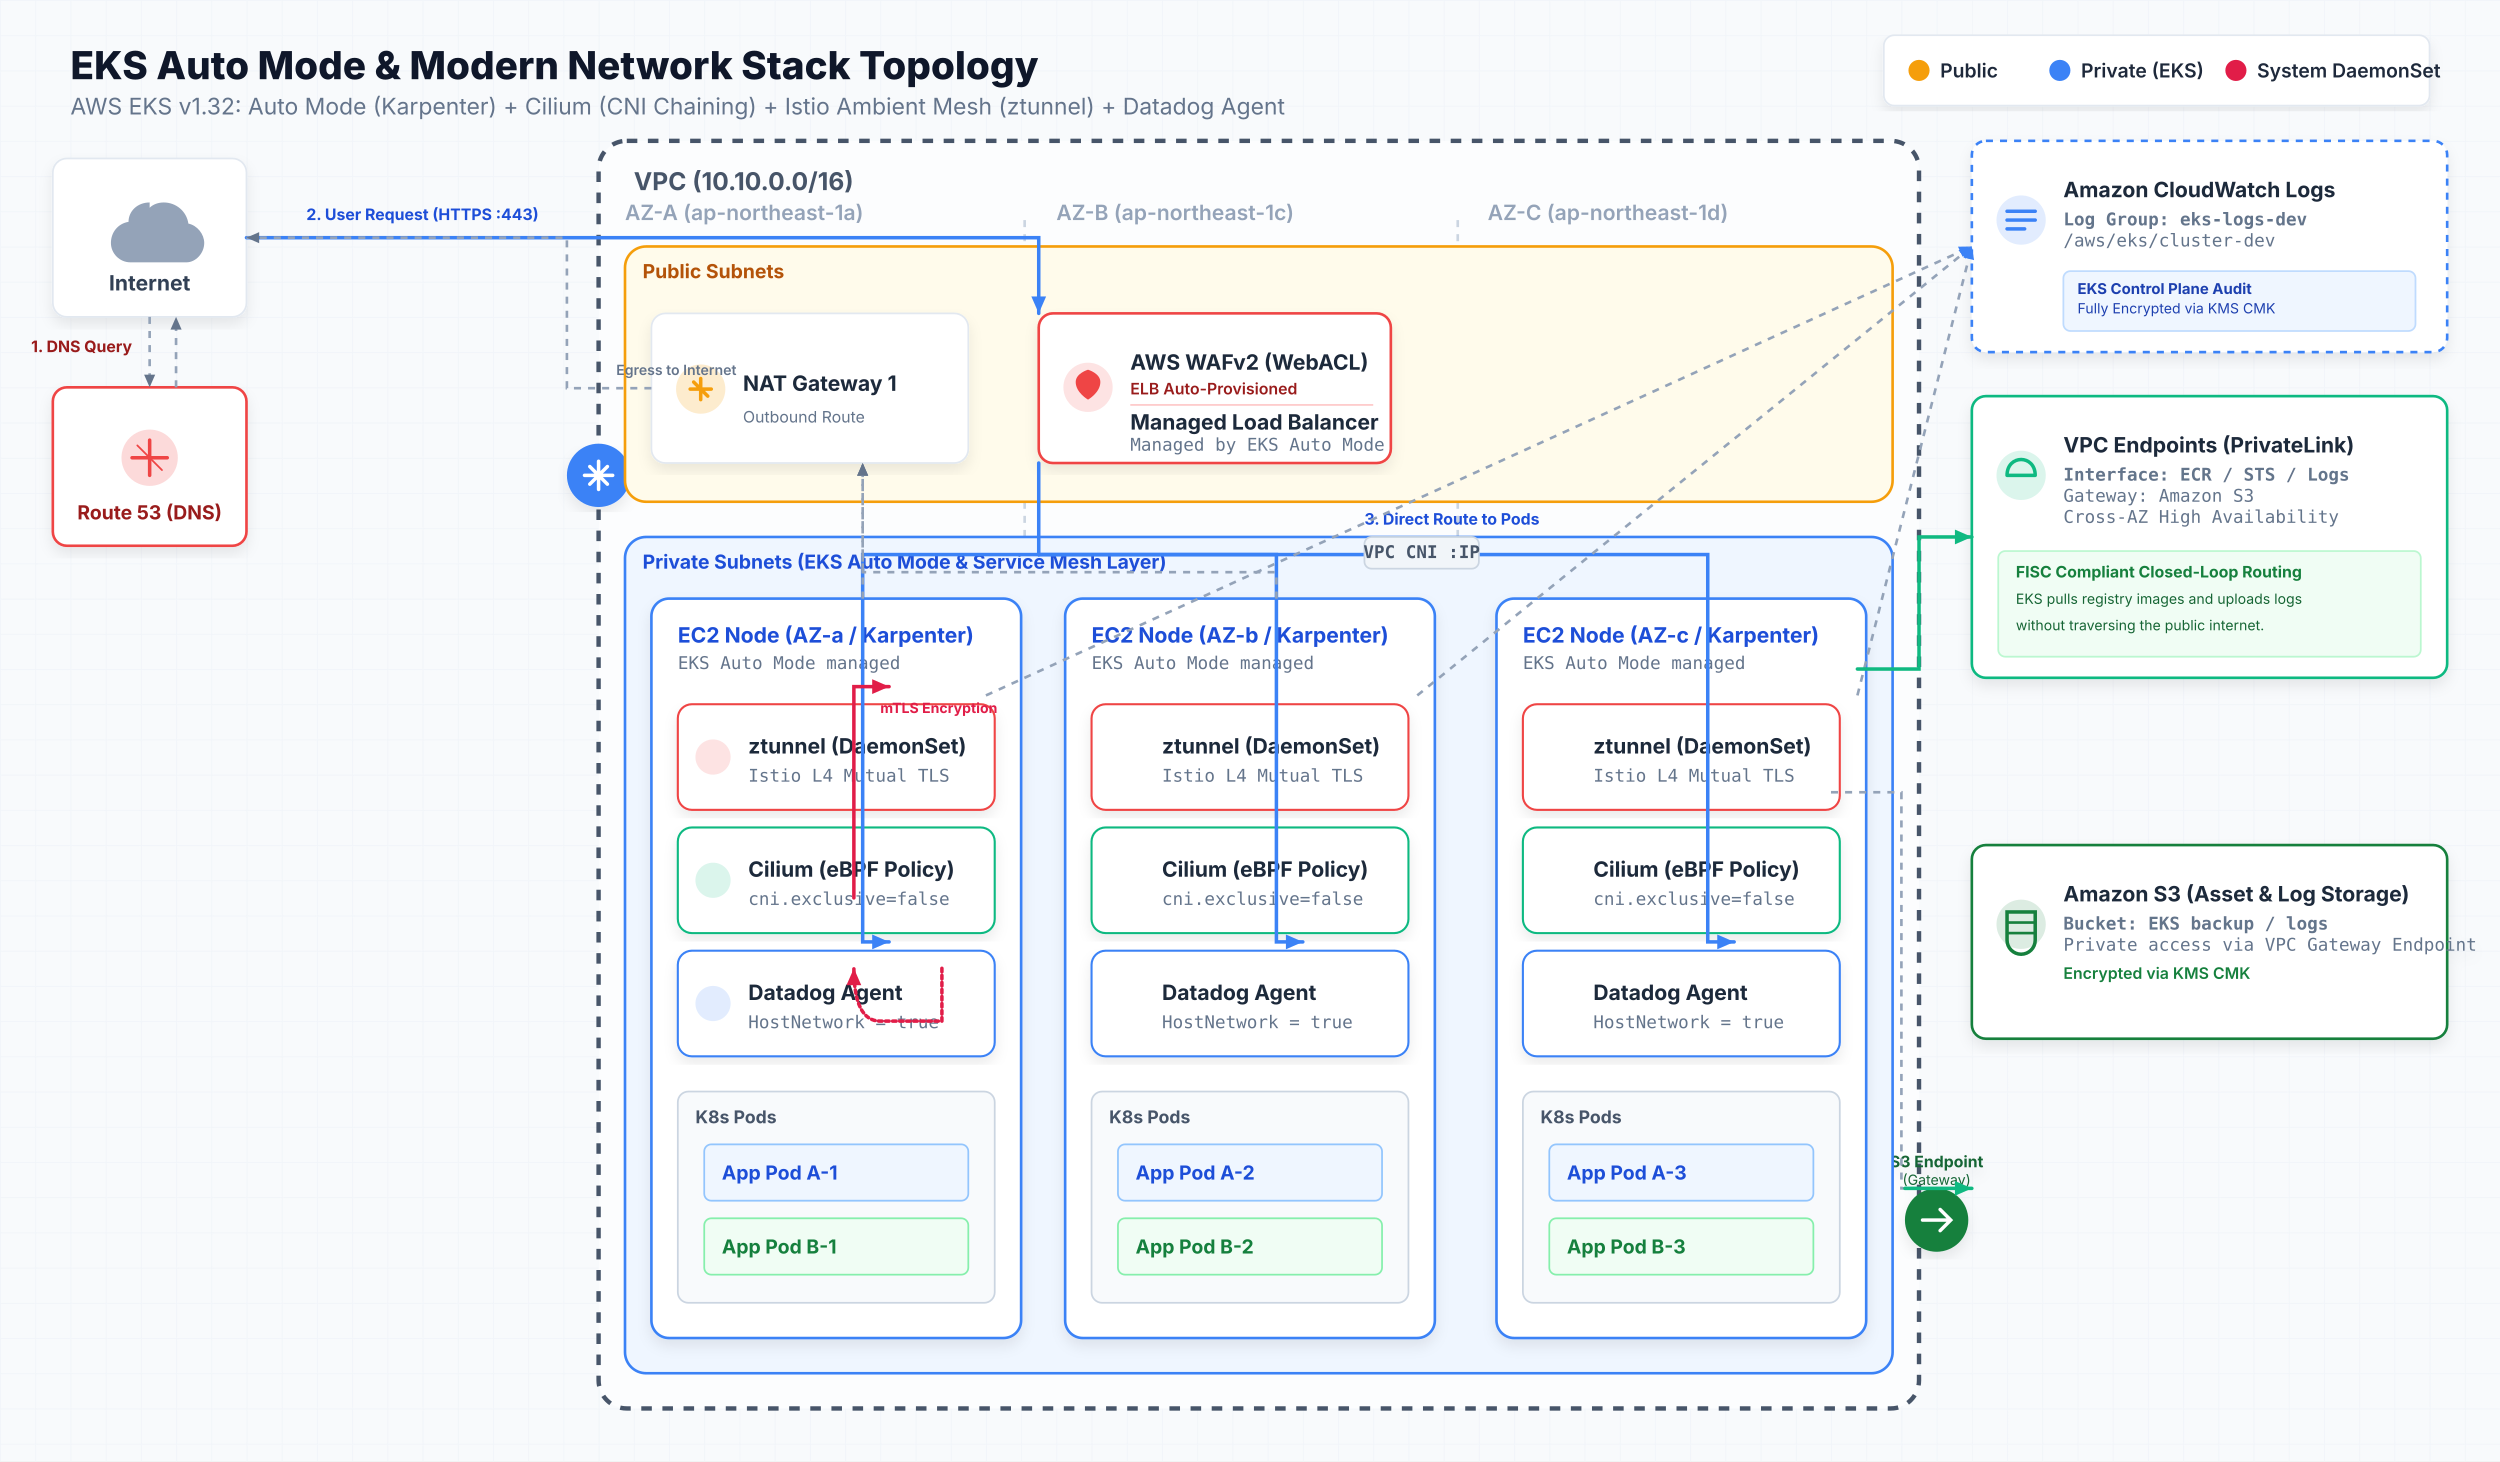
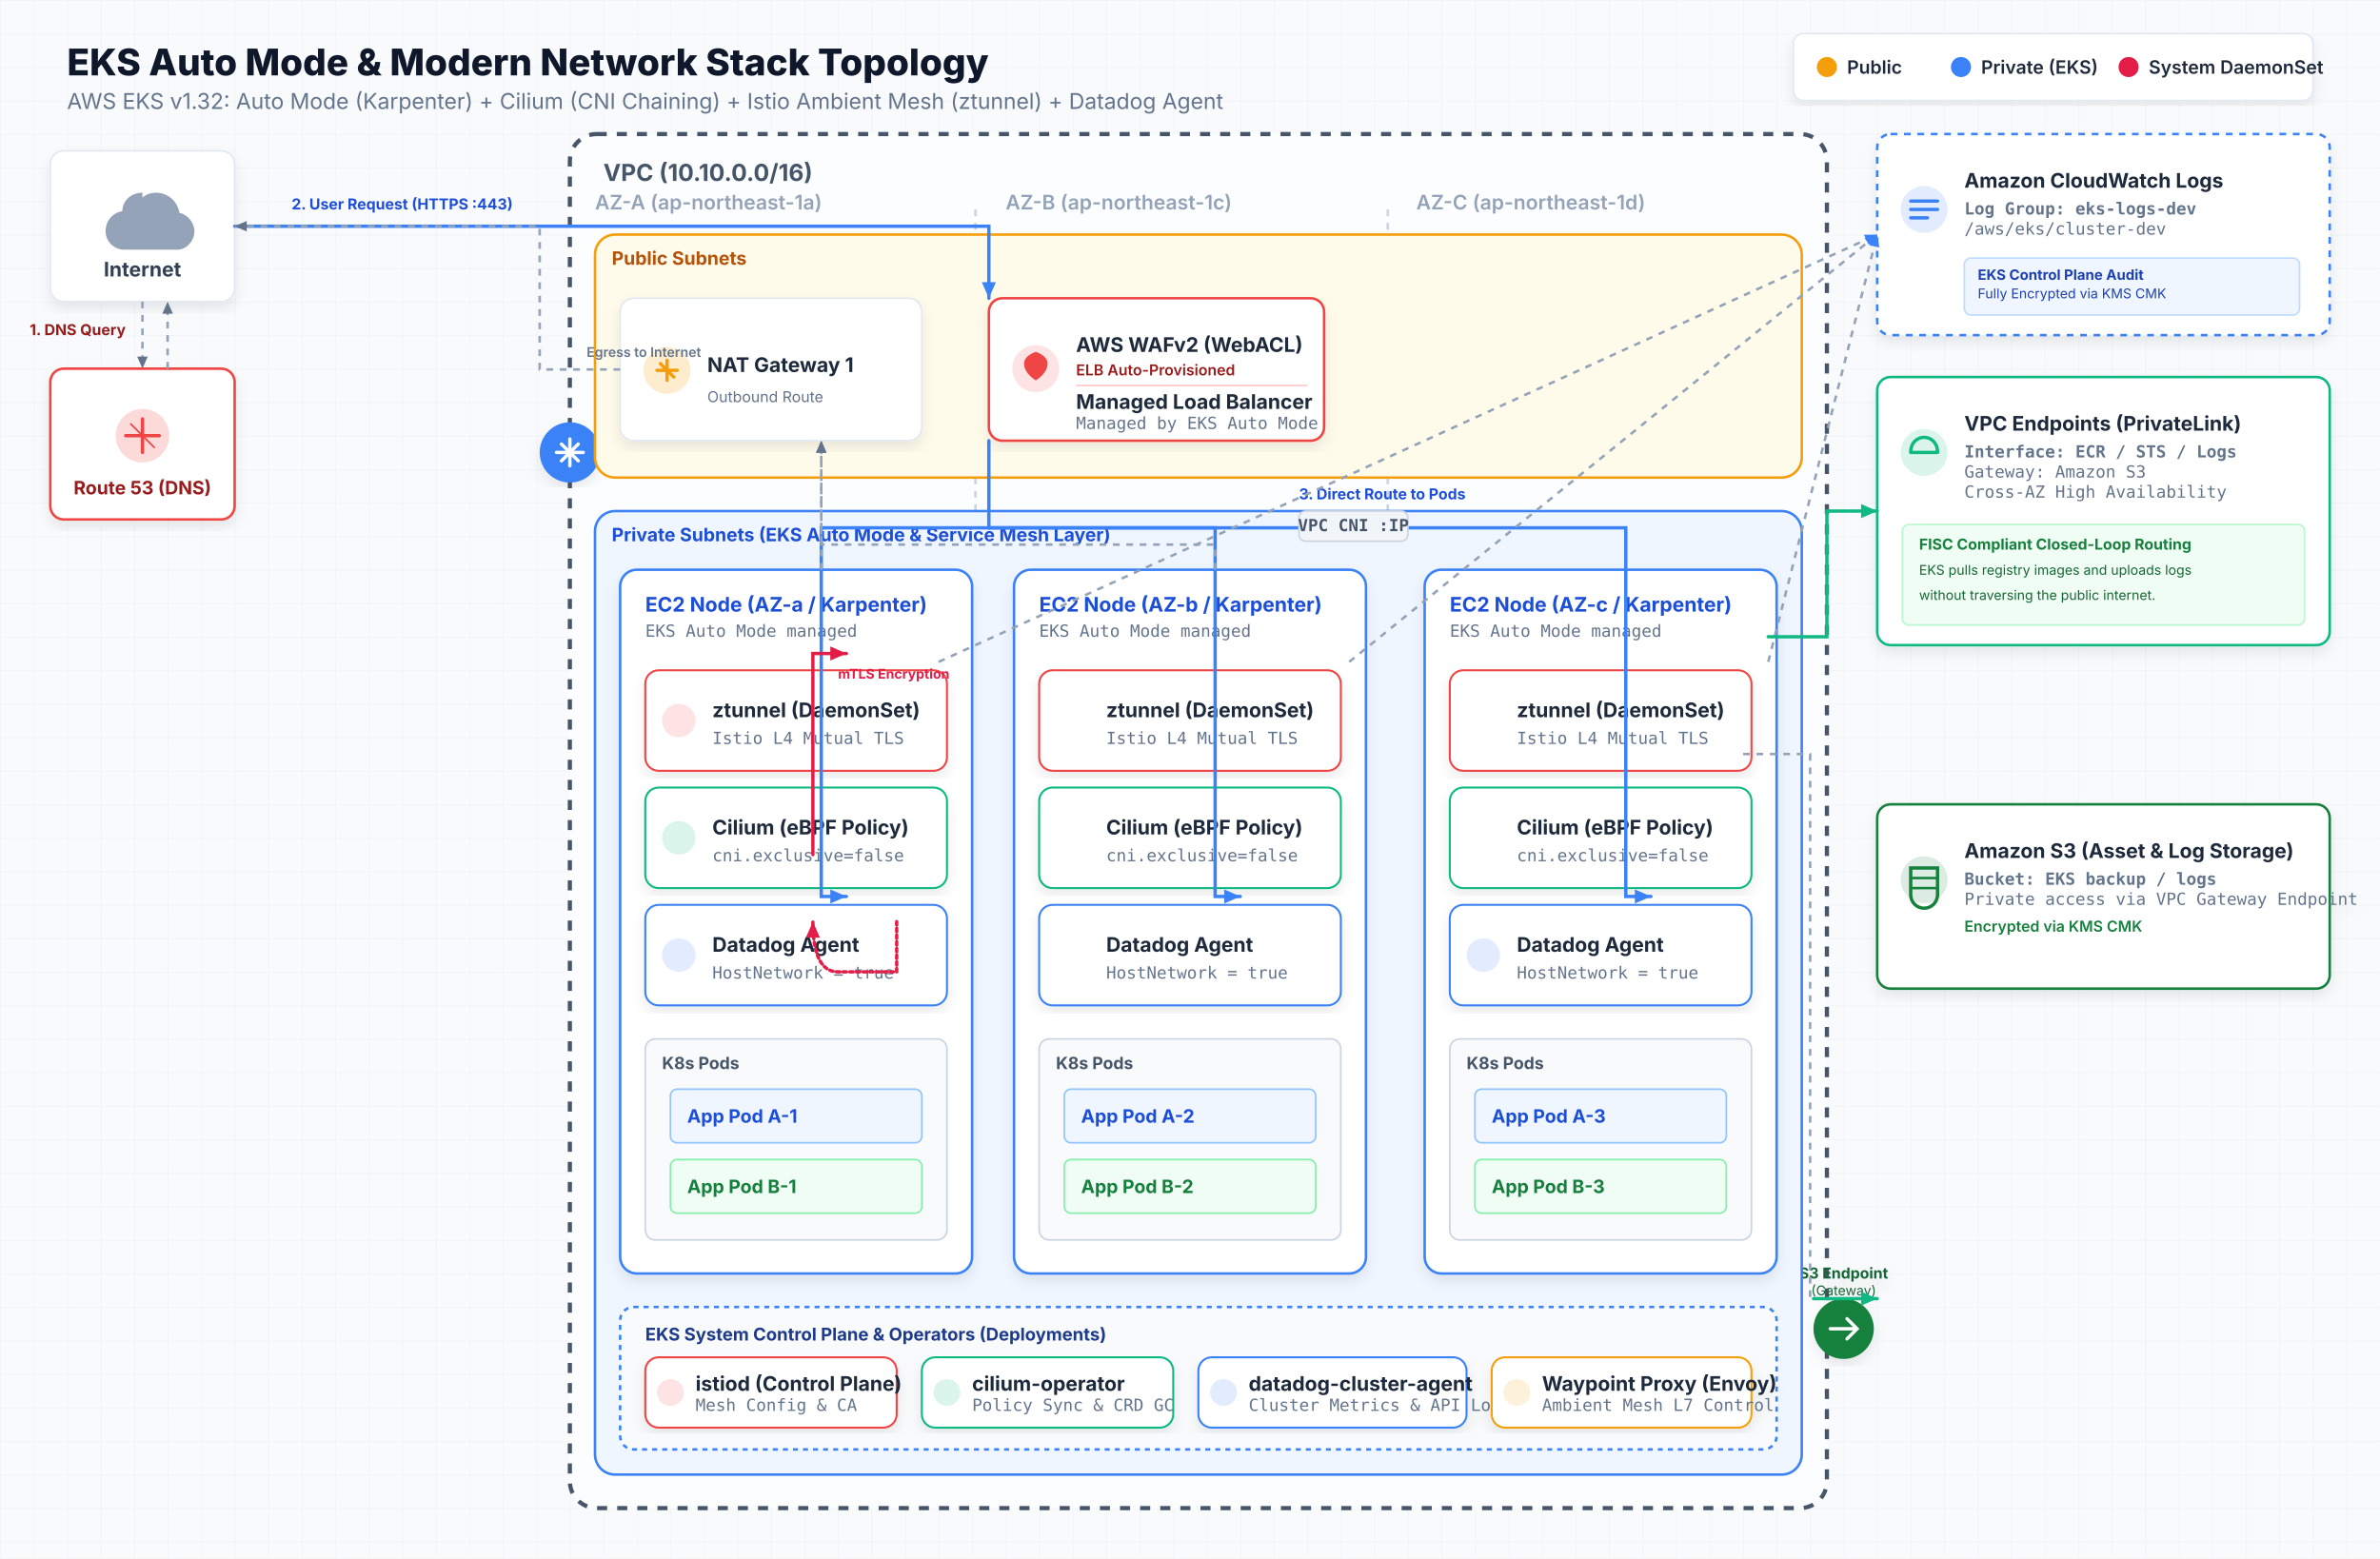
- <svg xmlns="http://www.w3.org/2000/svg" width="1420" height="830" viewBox="0 0 1420 830">
+ <svg xmlns="http://www.w3.org/2000/svg" width="1420" height="930" viewBox="0 0 1420 930">
  <defs>
    <pattern id="grid" width="20" height="20" patternUnits="userSpaceOnUse">
      <path d="M 20 0 L 0 0 0 20" fill="none" stroke="#f1f5f9" stroke-width="1" />
    </pattern>
    <filter id="shadow" x="-8%" y="-8%" width="116%" height="116%">
      <feDropShadow dx="0" dy="4" stdDeviation="4" flood-color="#0f172a" flood-opacity="0.08" />
    </filter>
    <marker id="arrow" viewBox="0 0 10 10" refX="8" refY="5" markerWidth="6" markerHeight="6" orient="auto-start-reverse">
      <path d="M 0 1.5 L 8 5 L 0 8.5 z" fill="#64748b" />
    </marker>
    <marker id="arrow-blue" viewBox="0 0 10 10" refX="8" refY="5" markerWidth="6" markerHeight="6" orient="auto-start-reverse">
      <path d="M 0 1.5 L 8 5 L 0 8.5 z" fill="#3b82f6" />
    </marker>
    <marker id="arrow-green" viewBox="0 0 10 10" refX="8" refY="5" markerWidth="6" markerHeight="6" orient="auto-start-reverse">
      <path d="M 0 1.5 L 8 5 L 0 8.5 z" fill="#10b981" />
    </marker>
    <marker id="arrow-red" viewBox="0 0 10 10" refX="8" refY="5" markerWidth="6" markerHeight="6" orient="auto-start-reverse">
      <path d="M 0 1.5 L 8 5 L 0 8.5 z" fill="#e11d48" />
    </marker>
  </defs>
  <style>
    .font-all { font-family: Inter, system-ui, -apple-system, sans-serif; }
    .title-main { font-size: 22px; font-weight: 800; fill: #0f172a; }
    .title-sub { font-size: 13px; fill: #64748b; }
    .vpc-box { fill: #fcfdfe; stroke: #475569; stroke-width: 2.5; stroke-dasharray: 6 6; rx: 16; }
    .vpc-label { font-size: 14px; font-weight: 700; fill: #475569; }
    .az-line { stroke: #cbd5e1; stroke-width: 1.5; stroke-dasharray: 4 4; }
    .az-label { font-size: 12px; font-weight: 600; fill: #94a3b8; }
    
    /* Subnet Styles */
    .subnet-public { fill: #fffbeb; stroke: #f59e0b; stroke-width: 1.5; rx: 12; }
    .subnet-private { fill: #eff6ff; stroke: #3b82f6; stroke-width: 1.5; rx: 12; }
    .subnet-title { font-size: 11px; font-weight: 700; }
    .subnet-title.pub { fill: #b45309; }
    .subnet-title.priv { fill: #1d4ed8; }

    /* Card Styles */
    .card { fill: #ffffff; stroke: #e2e8f0; stroke-width: 1; rx: 8; }
    .card-title { font-size: 12px; font-weight: 700; fill: #1e293b; }
    .card-subtitle { font-size: 10px; fill: #64748b; font-family: monospace; }
    
    /* Connections */
    .flow-line { stroke: #64748b; stroke-width: 2; fill: none; stroke-linecap: round; }
    .flow-line-blue { stroke: #3b82f6; stroke-width: 2; fill: none; stroke-linecap: round; }
    .flow-line-green { stroke: #10b981; stroke-width: 2; fill: none; stroke-linecap: round; }
    .flow-line-red { stroke: #e11d48; stroke-width: 2; fill: none; stroke-linecap: round; }
    .flow-line-dash { stroke: #94a3b8; stroke-width: 1.5; fill: none; stroke-dasharray: 4 4; }
    .port-badge { fill: #f1f5f9; stroke: #cbd5e1; stroke-width: 1; rx: 4; }
    .port-text { font-size: 10px; font-weight: 700; fill: #475569; text-anchor: middle; font-family: monospace; }
  </style>
  <rect width="100%" height="100%" fill="#f8fafc" />
  <rect width="100%" height="100%" fill="url(#grid)" />
  <g class="font-all">
    <text x="40" y="45" class="title-main">EKS Auto Mode &amp; Modern Network Stack Topology</text>
    <text x="40" y="65" class="title-sub">AWS EKS v1.32: Auto Mode (Karpenter) + Cilium (CNI Chaining) + Istio Ambient Mesh (ztunnel) + Datadog Agent</text>
    <g transform="translate(1070, 20)">
      <rect x="0" y="0" width="310" height="40" fill="#ffffff" stroke="#e2e8f0" rx="6" filter="url(#shadow)" />
      <circle cx="20" cy="20" r="6" fill="#f59e0b" />
      <text x="32" y="24" font-size="11" font-weight="600" fill="#1e293b">Public</text>
      <circle cx="100" cy="20" r="6" fill="#3b82f6" />
      <text x="112" y="24" font-size="11" font-weight="600" fill="#1e293b">Private (EKS)</text>
      <circle cx="200" cy="20" r="6" fill="#e11d48" />
      <text x="212" y="24" font-size="11" font-weight="600" fill="#1e293b">System DaemonSet</text>
    </g>
    <g transform="translate(30, 90)" filter="url(#shadow)">
      <rect width="110" height="90" class="card" />
      <path d="M 55 25 C 48 25, 43 30, 43 36 C 37 37, 33 42, 33 48 C 33 54, 38 59, 44 59 L 76 59 C 81 59, 86 54, 86 48 C 86 43, 82 38, 77 37 C 76 30, 70 25, 63 25 C 60 25, 57 26, 55 28 Z" fill="#94a3b8" />
      <text x="55" y="75" text-anchor="middle" font-size="12" font-weight="700" fill="#334155">Internet</text>
    </g>
    <g transform="translate(30, 220)" filter="url(#shadow)">
      <rect width="110" height="90" class="card" style="stroke: #ef4444; stroke-width: 1.5;" />
      <circle cx="55" cy="40" r="16" fill="#ef4444" opacity="0.2" />
      <path d="M 45 40 L 65 40 M 55 30 L 55 50" stroke="#ef4444" stroke-width="2" stroke-linecap="round" fill="none" />
      <path d="M 48 33 L 62 47" stroke="#ef4444" stroke-linecap="round" fill="none" />
      <text x="55" y="75" text-anchor="middle" font-size="11" font-weight="700" fill="#991b1b">Route 53 (DNS)</text>
    </g>
    <g transform="translate(340, 80)">
-       <rect width="750" height="720" class="vpc-box" />
+       <rect width="750" height="820" class="vpc-box" />
      <text x="20" y="28" class="vpc-label">VPC (10.10.0.0/16)</text>
      <g transform="translate(-18, 172)" filter="url(#shadow)">
        <circle cx="18" cy="18" r="18" fill="#3b82f6" />
        <path d="M 10 18 L 26 18 M 18 10 L 18 26 M 13 13 L 23 23 M 13 23 L 23 13" stroke="#ffffff" stroke-width="2" stroke-linecap="round" />
        <text x="42" y="22" font-size="10" font-weight="700" fill="#1d4ed8">IGW</text>
      </g>
-       <g transform="translate(742, 595)" filter="url(#shadow)">
+       <g transform="translate(742, 695)" filter="url(#shadow)">
        <circle cx="18" cy="18" r="18" fill="#15803d" />
        <path d="M 10 18 L 26 18 M 20 12 L 26 18 L 20 24" stroke="#ffffff" stroke-width="2" stroke-linecap="round" fill="none" />
        <text x="18" y="-12" font-size="9" font-weight="700" fill="#166534" text-anchor="middle">S3 Endpoint</text>
        <text x="18" y="-2" font-size="8" fill="#166534" text-anchor="middle">(Gateway)</text>
      </g>
-       <line x1="242" y1="45" x2="242" y2="700" class="az-line" />
-       <line x1="488" y1="45" x2="488" y2="700" class="az-line" />
+       <line x1="242" y1="45" x2="242" y2="800" class="az-line" />
+       <line x1="488" y1="45" x2="488" y2="800" class="az-line" />
      <text x="15" y="45" class="az-label">AZ-A (ap-northeast-1a)</text>
      <text x="260" y="45" class="az-label">AZ-B (ap-northeast-1c)</text>
      <text x="505" y="45" class="az-label">AZ-C (ap-northeast-1d)</text>
      <g transform="translate(15, 60)">
        <rect width="720" height="145" class="subnet-public" />
        <text x="10" y="18" class="subnet-title pub">Public Subnets</text>
        <g transform="translate(15, 38)" filter="url(#shadow)">
          <rect width="180" height="85" class="card" />
          <circle cx="28" cy="43" r="14" fill="#f59e0b" opacity="0.2" />
          <path d="M 22 43 L 34 43 M 28 37 L 28 49 M 24 39 L 32 47" stroke="#f59e0b" stroke-width="2" stroke-linecap="round" fill="none" />
          <text x="52" y="44" class="card-title">NAT Gateway 1</text>
          <text x="52" y="62" font-size="9" fill="#64748b">Outbound Route</text>
        </g>
        <g transform="translate(235, 38)" filter="url(#shadow)">
          <rect width="200" height="85" class="card" style="stroke: #ef4444; stroke-width: 1.5;" />
          <circle cx="28" cy="42" r="14" fill="#ef4444" opacity="0.15" />
          <path d="M 28 32 C 28 32, 35 34, 35 39 C 35 45, 28 49, 28 49 C 28 49, 21 45, 21 39 C 21 34, 28 32, 28 32 Z" fill="#ef4444" />
          <text x="52" y="32" class="card-title" fill="#b91c1c">AWS WAFv2 (WebACL)</text>
          <text x="52" y="46" font-size="9" font-weight="600" fill="#991b1b">ELB Auto-Provisioned</text>
          <line x1="52" y1="52" x2="190" y2="52" stroke="#fecaca" stroke-width="1" />
          <text x="52" y="66" class="card-title" font-size="11">Managed Load Balancer</text>
          <text x="52" y="78" class="card-subtitle" font-size="8">Managed by EKS Auto Mode</text>
        </g>
      </g>
      <g transform="translate(15, 225)">
-         <rect width="720" height="475" class="subnet-private" />
+         <rect width="720" height="575" class="subnet-private" />
        <text x="10" y="18" class="subnet-title priv">Private Subnets (EKS Auto Mode &amp; Service Mesh Layer)</text>
        <g transform="translate(15, 35)">
          <rect width="210" height="420" rx="10" fill="#ffffff" stroke="#3b82f6" stroke-width="1.5" filter="url(#shadow)" />
          <text x="15" y="25" font-size="12" font-weight="700" fill="#1d4ed8">EC2 Node (AZ-a / Karpenter)</text>
          <text x="15" y="40" class="card-subtitle">EKS Auto Mode managed</text>
          <g transform="translate(15, 60)" filter="url(#shadow)">
            <rect width="180" height="60" class="card" style="stroke: #ef4444; stroke-width: 1.2;" />
            <circle cx="20" cy="30" r="10" fill="#ef4444" opacity="0.15" />
            <text x="40" y="28" class="card-title" fill="#be123c">ztunnel (DaemonSet)</text>
            <text x="40" y="44" class="card-subtitle">Istio L4 Mutual TLS</text>
          </g>
          <g transform="translate(15, 130)" filter="url(#shadow)">
            <rect width="180" height="60" class="card" style="stroke: #10b981; stroke-width: 1.2;" />
            <circle cx="20" cy="30" r="10" fill="#10b981" opacity="0.15" />
            <text x="40" y="28" class="card-title" fill="#047857">Cilium (eBPF Policy)</text>
            <text x="40" y="44" class="card-subtitle">cni.exclusive=false</text>
          </g>
          <g transform="translate(15, 200)" filter="url(#shadow)">
            <rect width="180" height="60" class="card" style="stroke: #3b82f6; stroke-width: 1.2;" />
            <circle cx="20" cy="30" r="10" fill="#3b82f6" opacity="0.15" />
            <text x="40" y="28" class="card-title" fill="#1d4ed8">Datadog Agent</text>
            <text x="40" y="44" class="card-subtitle">HostNetwork = true</text>
          </g>
          <g transform="translate(15, 280)">
            <rect width="180" height="120" rx="6" fill="#f8fafc" stroke="#cbd5e1" />
            <text x="10" y="18" font-size="10" font-weight="700" fill="#475569">K8s Pods</text>
            <rect x="15" y="30" width="150" height="32" rx="4" fill="#eff6ff" stroke="#93c5fd" />
            <text x="25" y="50" font-size="11" font-weight="700" fill="#1d4ed8">App Pod A-1</text>
            <rect x="15" y="72" width="150" height="32" rx="4" fill="#f0fdf4" stroke="#86efac" />
            <text x="25" y="92" font-size="11" font-weight="700" fill="#15803d">App Pod B-1</text>
          </g>
        </g>
        <g transform="translate(250, 35)">
          <rect width="210" height="420" rx="10" fill="#ffffff" stroke="#3b82f6" stroke-width="1.5" filter="url(#shadow)" />
          <text x="15" y="25" font-size="12" font-weight="700" fill="#1d4ed8">EC2 Node (AZ-b / Karpenter)</text>
          <text x="15" y="40" class="card-subtitle">EKS Auto Mode managed</text>
          <g transform="translate(15, 60)" filter="url(#shadow)">
            <rect width="180" height="60" class="card" style="stroke: #ef4444; stroke-width: 1.2;" />
            <text x="40" y="28" class="card-title" fill="#be123c">ztunnel (DaemonSet)</text>
            <text x="40" y="44" class="card-subtitle">Istio L4 Mutual TLS</text>
          </g>
          <g transform="translate(15, 130)" filter="url(#shadow)">
            <rect width="180" height="60" class="card" style="stroke: #10b981; stroke-width: 1.2;" />
            <text x="40" y="28" class="card-title" fill="#047857">Cilium (eBPF Policy)</text>
            <text x="40" y="44" class="card-subtitle">cni.exclusive=false</text>
          </g>
          <g transform="translate(15, 200)" filter="url(#shadow)">
            <rect width="180" height="60" class="card" style="stroke: #3b82f6; stroke-width: 1.2;" />
            <text x="40" y="28" class="card-title" fill="#1d4ed8">Datadog Agent</text>
            <text x="40" y="44" class="card-subtitle">HostNetwork = true</text>
          </g>
          <g transform="translate(15, 280)">
            <rect width="180" height="120" rx="6" fill="#f8fafc" stroke="#cbd5e1" />
            <text x="10" y="18" font-size="10" font-weight="700" fill="#475569">K8s Pods</text>
            <rect x="15" y="30" width="150" height="32" rx="4" fill="#eff6ff" stroke="#93c5fd" />
            <text x="25" y="50" font-size="11" font-weight="700" fill="#1d4ed8">App Pod A-2</text>
            <rect x="15" y="72" width="150" height="32" rx="4" fill="#f0fdf4" stroke="#86efac" />
            <text x="25" y="92" font-size="11" font-weight="700" fill="#15803d">App Pod B-2</text>
          </g>
        </g>
        <g transform="translate(495, 35)">
          <rect width="210" height="420" rx="10" fill="#ffffff" stroke="#3b82f6" stroke-width="1.5" filter="url(#shadow)" />
          <text x="15" y="25" font-size="12" font-weight="700" fill="#1d4ed8">EC2 Node (AZ-c / Karpenter)</text>
          <text x="15" y="40" class="card-subtitle">EKS Auto Mode managed</text>
          <g transform="translate(15, 60)" filter="url(#shadow)">
            <rect width="180" height="60" class="card" style="stroke: #ef4444; stroke-width: 1.2;" />
            <text x="40" y="28" class="card-title" fill="#be123c">ztunnel (DaemonSet)</text>
            <text x="40" y="44" class="card-subtitle">Istio L4 Mutual TLS</text>
          </g>
          <g transform="translate(15, 130)" filter="url(#shadow)">
            <rect width="180" height="60" class="card" style="stroke: #10b981; stroke-width: 1.2;" />
            <text x="40" y="28" class="card-title" fill="#047857">Cilium (eBPF Policy)</text>
            <text x="40" y="44" class="card-subtitle">cni.exclusive=false</text>
          </g>
          <g transform="translate(15, 200)" filter="url(#shadow)">
            <rect width="180" height="60" class="card" style="stroke: #3b82f6; stroke-width: 1.2;" />
+             <circle cx="20" cy="30" r="10" fill="#3b82f6" opacity="0.15" />
            <text x="40" y="28" class="card-title" fill="#1d4ed8">Datadog Agent</text>
            <text x="40" y="44" class="card-subtitle">HostNetwork = true</text>
          </g>
          <g transform="translate(15, 280)">
            <rect width="180" height="120" rx="6" fill="#f8fafc" stroke="#cbd5e1" />
            <text x="10" y="18" font-size="10" font-weight="700" fill="#475569">K8s Pods</text>
            <rect x="15" y="30" width="150" height="32" rx="4" fill="#eff6ff" stroke="#93c5fd" />
            <text x="25" y="50" font-size="11" font-weight="700" fill="#1d4ed8">App Pod A-3</text>
            <rect x="15" y="72" width="150" height="32" rx="4" fill="#f0fdf4" stroke="#86efac" />
            <text x="25" y="92" font-size="11" font-weight="700" fill="#15803d">App Pod B-3</text>
+           </g>
+         </g>
+         <g transform="translate(15, 475)">
+           <rect width="690" height="85" rx="8" fill="#f8fafc" stroke="#3b82f6" stroke-width="1.5" stroke-dasharray="3 3" />
+           <text x="15" y="20" font-size="10.5" font-weight="700" fill="#1e3a8a">EKS System Control Plane &amp; Operators (Deployments)</text>
+           <g transform="translate(15, 30)" filter="url(#shadow)">
+             <rect width="150" height="42" class="card" style="stroke: #ef4444; stroke-width: 1.2;" />
+             <circle cx="15" cy="21" r="8" fill="#ef4444" opacity="0.15" />
+             <text x="30" y="20" class="card-title" font-size="10" fill="#be123c">istiod (Control Plane)</text>
+             <text x="30" y="32" class="card-subtitle" font-size="8">Mesh Config &amp; CA</text>
+           </g>
+           <g transform="translate(180, 30)" filter="url(#shadow)">
+             <rect width="150" height="42" class="card" style="stroke: #10b981; stroke-width: 1.2;" />
+             <circle cx="15" cy="21" r="8" fill="#10b981" opacity="0.15" />
+             <text x="30" y="20" class="card-title" font-size="10" fill="#047857">cilium-operator</text>
+             <text x="30" y="32" class="card-subtitle" font-size="8">Policy Sync &amp; CRD GC</text>
+           </g>
+           <g transform="translate(345, 30)" filter="url(#shadow)">
+             <rect width="160" height="42" class="card" style="stroke: #3b82f6; stroke-width: 1.2;" />
+             <circle cx="15" cy="21" r="8" fill="#3b82f6" opacity="0.15" />
+             <text x="30" y="20" class="card-title" font-size="9.5" fill="#1d4ed8">datadog-cluster-agent</text>
+             <text x="30" y="32" class="card-subtitle" font-size="8">Cluster Metrics &amp; API Load</text>
+           </g>
+           <g transform="translate(520, 30)" filter="url(#shadow)">
+             <rect width="155" height="42" class="card" style="stroke: #f59e0b; stroke-width: 1.2;" />
+             <circle cx="15" cy="21" r="8" fill="#f59e0b" opacity="0.15" />
+             <text x="30" y="20" class="card-title" font-size="10" fill="#d97706">Waypoint Proxy (Envoy)</text>
+             <text x="30" y="32" class="card-subtitle" font-size="8">Ambient Mesh L7 Control</text>
          </g>
        </g>
      </g>
    </g>
    <path d="M 85 180 L 85 220" class="flow-line-dash" marker-end="url(#arrow)" />
    <path d="M 100 220 L 100 180" class="flow-line-dash" marker-end="url(#arrow)" />
    <text x="75" y="200" text-anchor="end" font-size="9" fill="#991b1b" font-weight="700">1. DNS Query</text>
    <path d="M 140 135 L 590 135 L 590 178" class="flow-line-blue" marker-end="url(#arrow-blue)" />
    <g transform="translate(174, 115)">
      <text x="0" y="10" font-size="9" font-weight="700" fill="#1d4ed8">2. User Request (HTTPS :443)</text>
    </g>
    <path d="M 590 263 L 590 315" class="flow-line-blue" />
    <path d="M 590 315 L 490 315 L 490 535 L 505 535" class="flow-line-blue" marker-end="url(#arrow-blue)" />
    <path d="M 590 315 L 725 315 L 725 535 L 740 535" class="flow-line-blue" marker-end="url(#arrow-blue)" />
    <path d="M 590 315 L 970 315 L 970 535 L 985 535" class="flow-line-blue" marker-end="url(#arrow-blue)" />
    <g transform="translate(775, 305)">
      <rect width="65" height="18" class="port-badge" />
      <text x="32.5" y="12" class="port-text">VPC CNI :IP</text>
    </g>
    <text x="775" y="298" font-size="9" font-weight="700" fill="#1d4ed8">3. Direct Route to Pods</text>
    <path d="M 490 340 L 490 263" class="flow-line-dash" marker-end="url(#arrow)" />
    <path d="M 725 340 L 725 325 L 490 325 L 490 263" class="flow-line-dash" marker-end="url(#arrow)" />
    <path d="M 370 220.5 L 322 220.5 L 322 135 L 140 135" class="flow-line-dash" marker-end="url(#arrow)" />
    <text x="350" y="213" font-size="8" font-weight="600" fill="#64748b">Egress to Internet</text>
    <g transform="translate(1120, 80)" filter="url(#shadow)">
      <rect width="270" height="120" class="card" style="stroke: #3b82f6; stroke-width: 1.5; stroke-dasharray: 4 4;" />
      <circle cx="28" cy="45" r="14" fill="#3b82f6" opacity="0.15" />
      <path d="M 20 40 L 36 40 M 20 45 L 36 45 M 20 50 L 30 50" stroke="#3b82f6" stroke-width="2" stroke-linecap="round" fill="none" />
      <text x="52" y="32" class="card-title" fill="#1d4ed8">Amazon CloudWatch Logs</text>
      <text x="52" y="48" class="card-subtitle" font-weight="700">Log Group: eks-logs-dev</text>
      <text x="52" y="60" class="card-subtitle">/aws/eks/cluster-dev</text>
      <rect x="52" y="74" width="200" height="34" fill="#eff6ff" rx="4" stroke="#bfdbfe" stroke-width="1" />
      <text x="60" y="87" font-size="8.5" font-weight="700" fill="#1e40af">EKS Control Plane Audit</text>
      <text x="60" y="98" font-size="8" fill="#1e40af">Fully Encrypted via KMS CMK</text>
    </g>
    <g transform="translate(1120, 225)" filter="url(#shadow)">
      <rect width="270" height="160" class="card" style="stroke: #10b981; stroke-width: 1.5;" />
      <circle cx="28" cy="45" r="14" fill="#10b981" opacity="0.15" />
      <path d="M 20 45 C 20 33, 36 33, 36 45 M 20 45 L 36 45" stroke="#10b981" stroke-width="2" stroke-linecap="round" fill="none" />
      <text x="52" y="32" class="card-title" fill="#15803d">VPC Endpoints (PrivateLink)</text>
      <text x="52" y="48" class="card-subtitle" font-weight="700">Interface: ECR / STS / Logs</text>
      <text x="52" y="60" class="card-subtitle">Gateway: Amazon S3</text>
      <text x="52" y="72" class="card-subtitle" fill="#64748b">Cross-AZ High Availability</text>
      <rect x="15" y="88" width="240" height="60" fill="#f0fdf4" rx="4" stroke="#bbf7d0" stroke-width="1" />
      <text x="25" y="103" font-size="9" font-weight="700" fill="#15803d">FISC Compliant Closed-Loop Routing</text>
      <text x="25" y="118" font-size="8" fill="#166534">EKS pulls registry images and uploads logs</text>
      <text x="25" y="133" font-size="8" fill="#166534">without traversing the public internet.</text>
    </g>
    <g transform="translate(1120, 480)" filter="url(#shadow)">
      <rect width="270" height="110" class="card" style="stroke: #15803d; stroke-width: 1.5;" />
      <circle cx="28" cy="45" r="14" fill="#15803d" opacity="0.15" />
      <path d="M 20 38 L 36 38 L 36 54 A 8 8 0 0 1 20 54 Z" fill="none" stroke="#15803d" stroke-width="2" />
      <path d="M 20 44 L 36 44 M 20 50 L 36 50" stroke="#15803d" stroke-width="1.5" />
      <text x="52" y="32" class="card-title" fill="#166534">Amazon S3 (Asset &amp; Log Storage)</text>
      <text x="52" y="48" class="card-subtitle" font-weight="700">Bucket: EKS backup / logs</text>
      <text x="52" y="60" class="card-subtitle">Private access via VPC Gateway Endpoint</text>
      <text x="52" y="76" font-size="9" font-weight="600" fill="#15803d">Encrypted via KMS CMK</text>
    </g>
    <path d="M 560 395 L 1120 140" class="flow-line-dash" stroke="#3b82f6" stroke-width="1.5" stroke-dasharray="3 3" marker-end="url(#arrow-blue)" />
    <path d="M 805 395 L 1120 140" class="flow-line-dash" stroke="#3b82f6" stroke-width="1.5" stroke-dasharray="3 3" marker-end="url(#arrow-blue)" />
    <path d="M 1055 395 L 1120 140" class="flow-line-dash" stroke="#3b82f6" stroke-width="1.5" stroke-dasharray="3 3" marker-end="url(#arrow-blue)" />
-     <path d="M 1040 450 L 1080 450 L 1080 675 L 1120 675" class="flow-line-dash" stroke="#15803d" stroke-width="1.5" stroke-dasharray="3 3" fill="none" />
-     <path d="M 1082 675 L 1120 675" class="flow-line-green" stroke="#10b981" stroke-width="2" marker-end="url(#arrow-green)" />
+     <path d="M 1040 450 L 1080 450 L 1080 775 L 1120 775" class="flow-line-dash" stroke="#15803d" stroke-width="1.5" stroke-dasharray="3 3" fill="none" />
+     <path d="M 1082 775 L 1120 775" class="flow-line-green" stroke="#10b981" stroke-width="2" marker-end="url(#arrow-green)" />
    <path d="M 1055 380 L 1090 380 L 1090 305 L 1120 305" class="flow-line-green" stroke="#10b981" stroke-width="2" marker-end="url(#arrow-green)" fill="none" />
    <path d="M 535 550 L 535 580 Q 515 580 500 580 Q 485 580 485 550" class="flow-line-red" stroke-dasharray="2 2" marker-end="url(#arrow-red)" />
    <path d="M 485 510 L 485 390 L 505 390" class="flow-line-red" marker-end="url(#arrow-red)" />
    <text x="500" y="405" font-size="8" fill="#e11d48" font-weight="700">mTLS Encryption</text>
  </g>
</svg>
